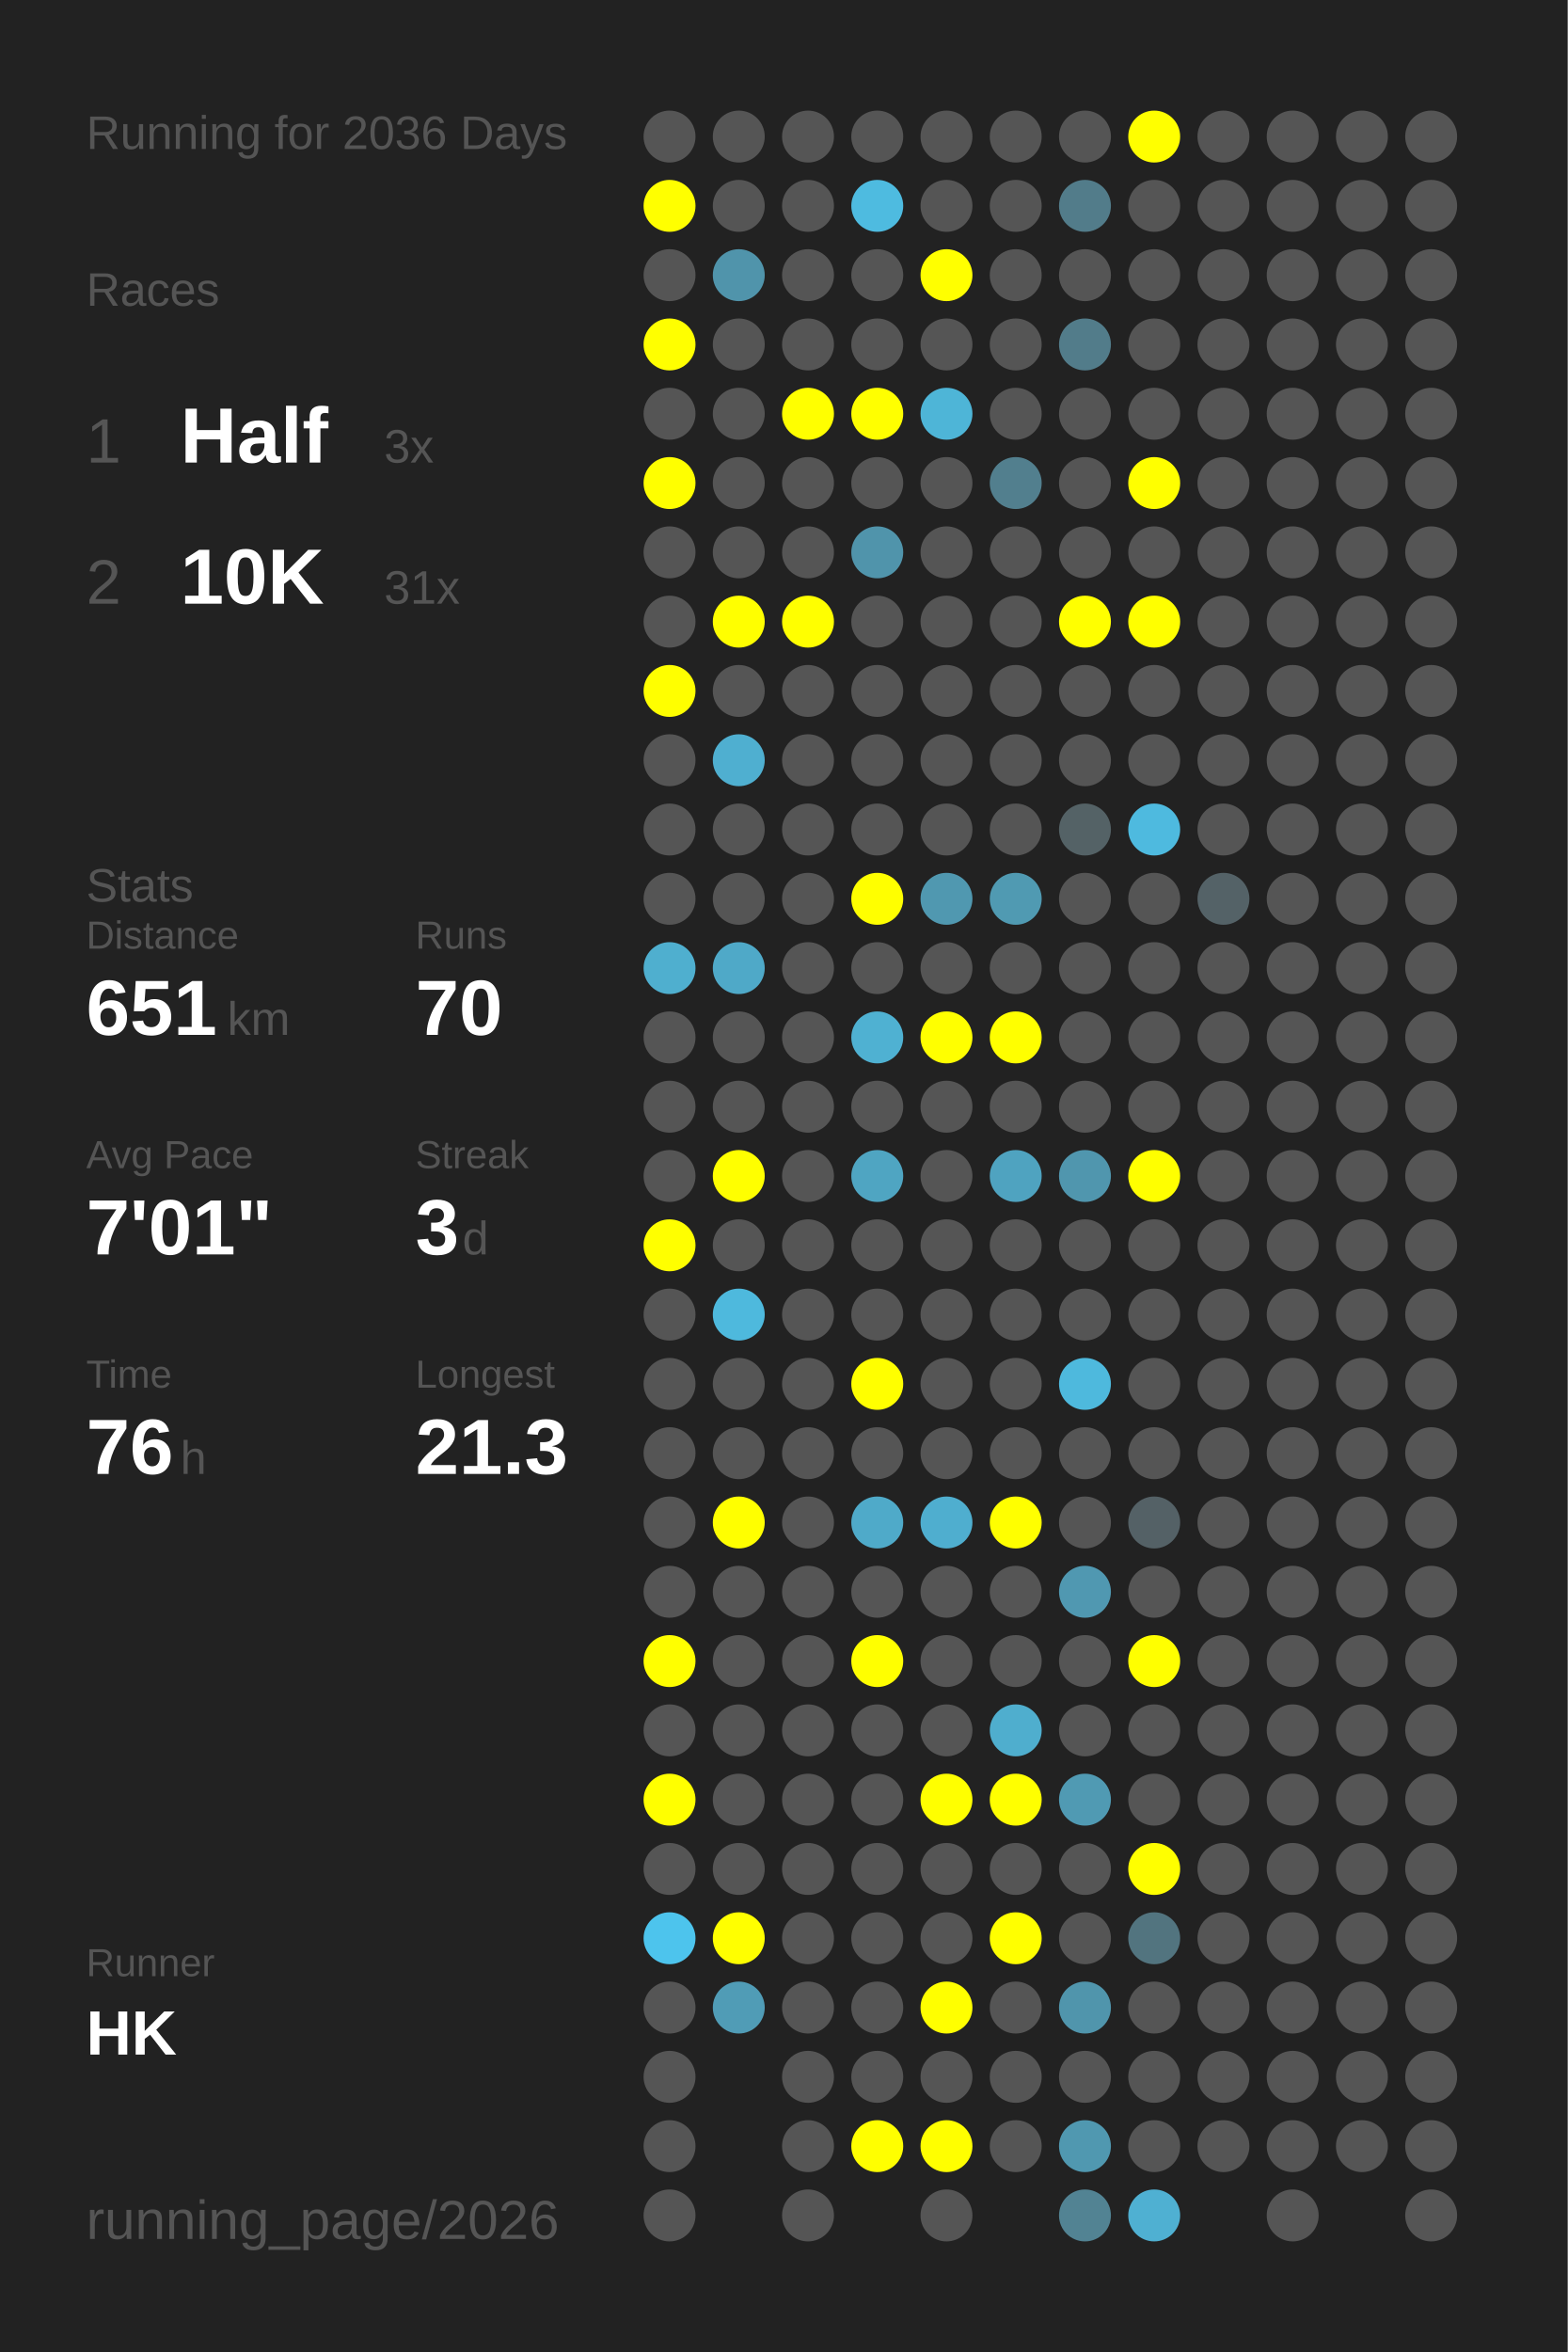
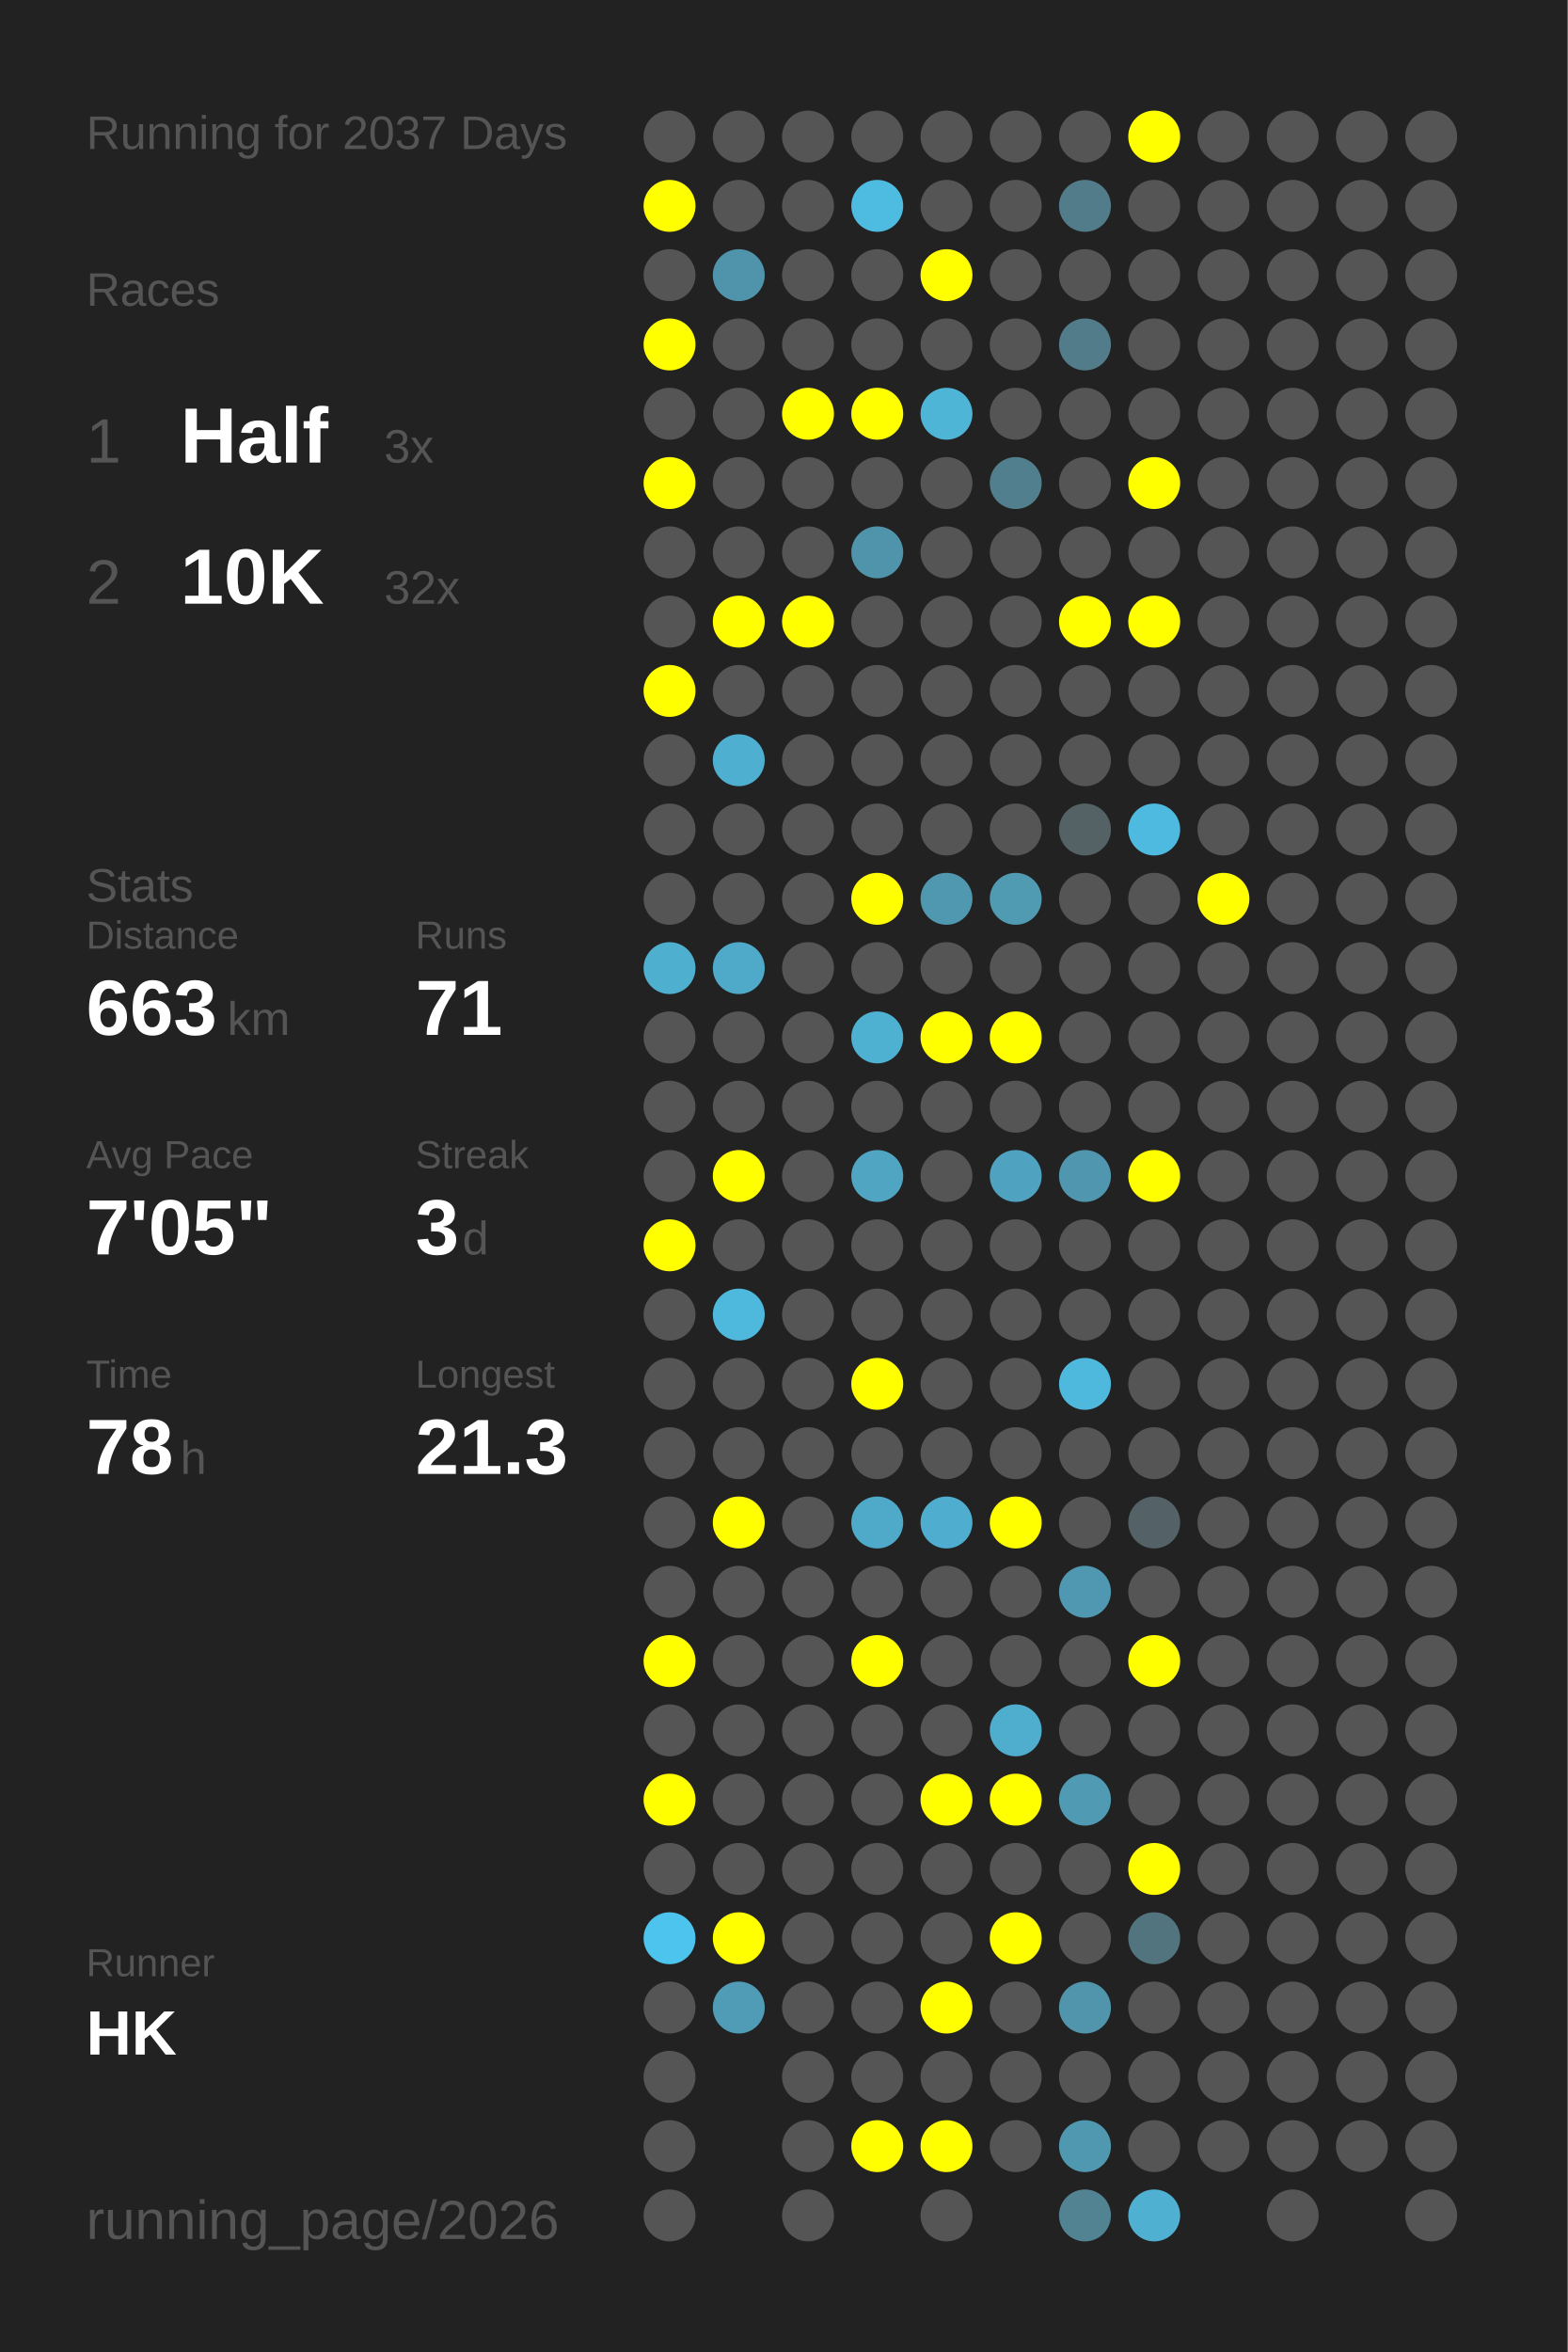
<svg xmlns="http://www.w3.org/2000/svg" baseProfile="full" height="300mm" version="1.1" viewBox="0,0,200,300" width="200mm">
  <defs />
  <rect fill="#222222" height="300" width="200" x="0" y="0" />
-   <text fill="#555555" style="font-size:6px; font-family:Arial;" x="11" y="19">Running for 2036 Days</text>
+   <text fill="#555555" style="font-size:6px; font-family:Arial;" x="11" y="19">Running for 2037 Days</text>
  <text fill="#555555" style="font-size:6px; font-family:Arial;" x="11" y="39">Races</text>
  <text fill="#555555" style="font-size:8px; font-family:Arial;" x="11" y="59">1</text>
  <text fill="#FFFFFF" style="font-size:10px; font-family:Arial; font-weight:bold;" x="23" y="59">Half</text>
  <text fill="#555555" style="font-size:6px; font-family:Arial;" x="49" y="59">3x</text>
  <text fill="#555555" style="font-size:8px; font-family:Arial;" x="11" y="77">2</text>
  <text fill="#FFFFFF" style="font-size:10px; font-family:Arial; font-weight:bold;" x="23" y="77">10K</text>
-   <text fill="#555555" style="font-size:6px; font-family:Arial;" x="49" y="77">31x</text>
+   <text fill="#555555" style="font-size:6px; font-family:Arial;" x="49" y="77">32x</text>
  <text fill="#555555" style="font-size:6px; font-family:Arial;" x="11" y="115">Stats</text>
  <text fill="#555555" style="font-size:5px; font-family:Arial;" x="11" y="121">Distance</text>
-   <text fill="#FFFFFF" style="font-size:10px; font-family:Arial; font-weight:bold;" x="11" y="132">651</text>
+   <text fill="#FFFFFF" style="font-size:10px; font-family:Arial; font-weight:bold;" x="11" y="132">663</text>
  <text fill="#555555" style="font-size:6px; font-family:Arial;" x="29" y="132">km</text>
  <text fill="#555555" style="font-size:5px; font-family:Arial;" x="53" y="121">Runs</text>
-   <text fill="#FFFFFF" style="font-size:10px; font-family:Arial; font-weight:bold;" x="53" y="132">70</text>
+   <text fill="#FFFFFF" style="font-size:10px; font-family:Arial; font-weight:bold;" x="53" y="132">71</text>
  <text fill="#555555" style="font-size:5px; font-family:Arial;" x="11" y="149">Avg Pace</text>
-   <text fill="#FFFFFF" style="font-size:10px; font-family:Arial; font-weight:bold;" x="11" y="160">7'01"</text>
+   <text fill="#FFFFFF" style="font-size:10px; font-family:Arial; font-weight:bold;" x="11" y="160">7'05"</text>
  <text fill="#555555" style="font-size:5px; font-family:Arial;" x="53" y="149">Streak</text>
  <text fill="#FFFFFF" style="font-size:10px; font-family:Arial; font-weight:bold;" x="53" y="160">3</text>
  <text fill="#555555" style="font-size:6px; font-family:Arial;" x="59" y="160">d</text>
  <text fill="#555555" style="font-size:5px; font-family:Arial;" x="11" y="177">Time</text>
-   <text fill="#FFFFFF" style="font-size:10px; font-family:Arial; font-weight:bold;" x="11" y="188">76</text>
+   <text fill="#FFFFFF" style="font-size:10px; font-family:Arial; font-weight:bold;" x="11" y="188">78</text>
  <text fill="#555555" style="font-size:6px; font-family:Arial;" x="23" y="188">h</text>
  <text fill="#555555" style="font-size:5px; font-family:Arial;" x="53" y="177">Longest</text>
  <text fill="#FFFFFF" style="font-size:10px; font-family:Arial; font-weight:bold;" x="53" y="188">21.3</text>
  <text fill="#555555" style="font-size:5px; font-family:Arial;" x="11" y="252.065">Runner</text>
  <text fill="#FFFFFF" style="font-size:8px; font-family:Arial; font-weight:bold;" x="11" y="262.065">HK</text>
  <text fill="#555555" style="font-size:7px; font-family:Arial;" x="11" y="285.581">running_page/2026</text>
  <circle cx="85.417" cy="17.419" fill="#555555" r="3.312" />
  <circle cx="85.417" cy="26.258" fill="#FFFF00" r="3.312" />
  <circle cx="85.417" cy="35.097" fill="#555555" r="3.312" />
  <circle cx="85.417" cy="43.935" fill="#FFFF00" r="3.312" />
  <circle cx="85.417" cy="52.774" fill="#555555" r="3.312" />
  <circle cx="85.417" cy="61.613" fill="#FFFF00" r="3.312" />
  <circle cx="85.417" cy="70.452" fill="#555555" r="3.312" />
  <circle cx="85.417" cy="79.29" fill="#555555" r="3.312" />
  <circle cx="85.417" cy="88.129" fill="#FFFF00" r="3.312" />
  <circle cx="85.417" cy="96.968" fill="#555555" r="3.312" />
  <circle cx="85.417" cy="105.806" fill="#555555" r="3.312" />
  <circle cx="85.417" cy="114.645" fill="#555555" r="3.312" />
  <circle cx="85.417" cy="123.484" fill="#4fafcf" r="3.312" />
  <circle cx="85.417" cy="132.323" fill="#555555" r="3.312" />
  <circle cx="85.417" cy="141.161" fill="#555555" r="3.312" />
  <circle cx="85.417" cy="150" fill="#555555" r="3.312" />
  <circle cx="85.417" cy="158.839" fill="#FFFF00" r="3.312" />
  <circle cx="85.417" cy="167.677" fill="#555555" r="3.312" />
  <circle cx="85.417" cy="176.516" fill="#555555" r="3.312" />
  <circle cx="85.417" cy="185.355" fill="#555555" r="3.312" />
  <circle cx="85.417" cy="194.194" fill="#555555" r="3.312" />
  <circle cx="85.417" cy="203.032" fill="#555555" r="3.312" />
  <circle cx="85.417" cy="211.871" fill="#FFFF00" r="3.312" />
  <circle cx="85.417" cy="220.71" fill="#555555" r="3.312" />
  <circle cx="85.417" cy="229.548" fill="#FFFF00" r="3.312" />
  <circle cx="85.417" cy="238.387" fill="#555555" r="3.312" />
  <circle cx="85.417" cy="247.226" fill="#4dc4ed" r="3.312" />
  <circle cx="85.417" cy="256.065" fill="#555555" r="3.312" />
  <circle cx="85.417" cy="264.903" fill="#555555" r="3.312" />
  <circle cx="85.417" cy="273.742" fill="#555555" r="3.312" />
  <circle cx="85.417" cy="282.581" fill="#555555" r="3.312" />
  <circle cx="94.25" cy="17.419" fill="#555555" r="3.312" />
  <circle cx="94.25" cy="26.258" fill="#555555" r="3.312" />
  <circle cx="94.25" cy="35.097" fill="#5094ab" r="3.312" />
  <circle cx="94.25" cy="43.935" fill="#555555" r="3.312" />
  <circle cx="94.25" cy="52.774" fill="#555555" r="3.312" />
  <circle cx="94.25" cy="61.613" fill="#555555" r="3.312" />
  <circle cx="94.25" cy="70.452" fill="#555555" r="3.312" />
  <circle cx="94.25" cy="79.29" fill="#FFFF00" r="3.312" />
  <circle cx="94.25" cy="88.129" fill="#555555" r="3.312" />
  <circle cx="94.25" cy="96.968" fill="#4fafd0" r="3.312" />
  <circle cx="94.25" cy="105.806" fill="#555555" r="3.312" />
  <circle cx="94.25" cy="114.645" fill="#555555" r="3.312" />
  <circle cx="94.25" cy="123.484" fill="#4fa9c8" r="3.312" />
  <circle cx="94.25" cy="132.323" fill="#555555" r="3.312" />
  <circle cx="94.25" cy="141.161" fill="#555555" r="3.312" />
  <circle cx="94.25" cy="150" fill="#FFFF00" r="3.312" />
  <circle cx="94.25" cy="158.839" fill="#555555" r="3.312" />
  <circle cx="94.25" cy="167.677" fill="#4eb9dd" r="3.312" />
  <circle cx="94.25" cy="176.516" fill="#555555" r="3.312" />
  <circle cx="94.25" cy="185.355" fill="#555555" r="3.312" />
  <circle cx="94.25" cy="194.194" fill="#FFFF00" r="3.312" />
  <circle cx="94.25" cy="203.032" fill="#555555" r="3.312" />
  <circle cx="94.25" cy="211.871" fill="#555555" r="3.312" />
  <circle cx="94.25" cy="220.71" fill="#555555" r="3.312" />
  <circle cx="94.25" cy="229.548" fill="#555555" r="3.312" />
  <circle cx="94.25" cy="238.387" fill="#555555" r="3.312" />
  <circle cx="94.25" cy="247.226" fill="#FFFF00" r="3.312" />
  <circle cx="94.25" cy="256.065" fill="#509cb6" r="3.312" />
  <circle cx="103.083" cy="17.419" fill="#555555" r="3.312" />
  <circle cx="103.083" cy="26.258" fill="#555555" r="3.312" />
  <circle cx="103.083" cy="35.097" fill="#555555" r="3.312" />
  <circle cx="103.083" cy="43.935" fill="#555555" r="3.312" />
  <circle cx="103.083" cy="52.774" fill="#FFFF00" r="3.312" />
  <circle cx="103.083" cy="61.613" fill="#555555" r="3.312" />
  <circle cx="103.083" cy="70.452" fill="#555555" r="3.312" />
  <circle cx="103.083" cy="79.29" fill="#FFFF00" r="3.312" />
  <circle cx="103.083" cy="88.129" fill="#555555" r="3.312" />
  <circle cx="103.083" cy="96.968" fill="#555555" r="3.312" />
  <circle cx="103.083" cy="105.806" fill="#555555" r="3.312" />
  <circle cx="103.083" cy="114.645" fill="#555555" r="3.312" />
  <circle cx="103.083" cy="123.484" fill="#555555" r="3.312" />
  <circle cx="103.083" cy="132.323" fill="#555555" r="3.312" />
  <circle cx="103.083" cy="141.161" fill="#555555" r="3.312" />
  <circle cx="103.083" cy="150" fill="#555555" r="3.312" />
  <circle cx="103.083" cy="158.839" fill="#555555" r="3.312" />
  <circle cx="103.083" cy="167.677" fill="#555555" r="3.312" />
  <circle cx="103.083" cy="176.516" fill="#555555" r="3.312" />
  <circle cx="103.083" cy="185.355" fill="#555555" r="3.312" />
  <circle cx="103.083" cy="194.194" fill="#555555" r="3.312" />
  <circle cx="103.083" cy="203.032" fill="#555555" r="3.312" />
  <circle cx="103.083" cy="211.871" fill="#555555" r="3.312" />
  <circle cx="103.083" cy="220.71" fill="#555555" r="3.312" />
  <circle cx="103.083" cy="229.548" fill="#555555" r="3.312" />
  <circle cx="103.083" cy="238.387" fill="#555555" r="3.312" />
  <circle cx="103.083" cy="247.226" fill="#555555" r="3.312" />
  <circle cx="103.083" cy="256.065" fill="#555555" r="3.312" />
  <circle cx="103.083" cy="264.903" fill="#555555" r="3.312" />
  <circle cx="103.083" cy="273.742" fill="#555555" r="3.312" />
  <circle cx="103.083" cy="282.581" fill="#555555" r="3.312" />
  <circle cx="111.917" cy="17.419" fill="#555555" r="3.312" />
  <circle cx="111.917" cy="26.258" fill="#4ebbe0" r="3.312" />
  <circle cx="111.917" cy="35.097" fill="#555555" r="3.312" />
  <circle cx="111.917" cy="43.935" fill="#555555" r="3.312" />
  <circle cx="111.917" cy="52.774" fill="#FFFF00" r="3.312" />
  <circle cx="111.917" cy="61.613" fill="#555555" r="3.312" />
  <circle cx="111.917" cy="70.452" fill="#5094ab" r="3.312" />
  <circle cx="111.917" cy="79.29" fill="#555555" r="3.312" />
  <circle cx="111.917" cy="88.129" fill="#555555" r="3.312" />
  <circle cx="111.917" cy="96.968" fill="#555555" r="3.312" />
  <circle cx="111.917" cy="105.806" fill="#555555" r="3.312" />
  <circle cx="111.917" cy="114.645" fill="#FFFF00" r="3.312" />
  <circle cx="111.917" cy="123.484" fill="#555555" r="3.312" />
  <circle cx="111.917" cy="132.323" fill="#4fb1d2" r="3.312" />
  <circle cx="111.917" cy="141.161" fill="#555555" r="3.312" />
  <circle cx="111.917" cy="150" fill="#4fa5c2" r="3.312" />
  <circle cx="111.917" cy="158.839" fill="#555555" r="3.312" />
  <circle cx="111.917" cy="167.677" fill="#555555" r="3.312" />
  <circle cx="111.917" cy="176.516" fill="#FFFF00" r="3.312" />
  <circle cx="111.917" cy="185.355" fill="#555555" r="3.312" />
  <circle cx="111.917" cy="194.194" fill="#4faac9" r="3.312" />
  <circle cx="111.917" cy="203.032" fill="#555555" r="3.312" />
  <circle cx="111.917" cy="211.871" fill="#FFFF00" r="3.312" />
  <circle cx="111.917" cy="220.71" fill="#555555" r="3.312" />
  <circle cx="111.917" cy="229.548" fill="#555555" r="3.312" />
  <circle cx="111.917" cy="238.387" fill="#555555" r="3.312" />
  <circle cx="111.917" cy="247.226" fill="#555555" r="3.312" />
  <circle cx="111.917" cy="256.065" fill="#555555" r="3.312" />
  <circle cx="111.917" cy="264.903" fill="#555555" r="3.312" />
  <circle cx="111.917" cy="273.742" fill="#FFFF00" r="3.312" />
  <circle cx="120.75" cy="17.419" fill="#555555" r="3.312" />
  <circle cx="120.75" cy="26.258" fill="#555555" r="3.312" />
  <circle cx="120.75" cy="35.097" fill="#FFFF00" r="3.312" />
  <circle cx="120.75" cy="43.935" fill="#555555" r="3.312" />
  <circle cx="120.75" cy="52.774" fill="#4eb5d7" r="3.312" />
  <circle cx="120.75" cy="61.613" fill="#555555" r="3.312" />
  <circle cx="120.75" cy="70.452" fill="#555555" r="3.312" />
  <circle cx="120.75" cy="79.29" fill="#555555" r="3.312" />
  <circle cx="120.75" cy="88.129" fill="#555555" r="3.312" />
  <circle cx="120.75" cy="96.968" fill="#555555" r="3.312" />
  <circle cx="120.75" cy="105.806" fill="#555555" r="3.312" />
  <circle cx="120.75" cy="114.645" fill="#5098b0" r="3.312" />
  <circle cx="120.75" cy="123.484" fill="#555555" r="3.312" />
  <circle cx="120.75" cy="132.323" fill="#FFFF00" r="3.312" />
  <circle cx="120.75" cy="141.161" fill="#555555" r="3.312" />
  <circle cx="120.75" cy="150" fill="#555555" r="3.312" />
  <circle cx="120.75" cy="158.839" fill="#555555" r="3.312" />
  <circle cx="120.75" cy="167.677" fill="#555555" r="3.312" />
  <circle cx="120.75" cy="176.516" fill="#555555" r="3.312" />
  <circle cx="120.75" cy="185.355" fill="#555555" r="3.312" />
  <circle cx="120.75" cy="194.194" fill="#4faecf" r="3.312" />
  <circle cx="120.75" cy="203.032" fill="#555555" r="3.312" />
  <circle cx="120.75" cy="211.871" fill="#555555" r="3.312" />
  <circle cx="120.75" cy="220.71" fill="#555555" r="3.312" />
  <circle cx="120.75" cy="229.548" fill="#FFFF00" r="3.312" />
  <circle cx="120.75" cy="238.387" fill="#555555" r="3.312" />
  <circle cx="120.75" cy="247.226" fill="#555555" r="3.312" />
  <circle cx="120.75" cy="256.065" fill="#FFFF00" r="3.312" />
  <circle cx="120.75" cy="264.903" fill="#555555" r="3.312" />
  <circle cx="120.75" cy="273.742" fill="#FFFF00" r="3.312" />
  <circle cx="120.75" cy="282.581" fill="#555555" r="3.312" />
  <circle cx="129.583" cy="17.419" fill="#555555" r="3.312" />
  <circle cx="129.583" cy="26.258" fill="#555555" r="3.312" />
  <circle cx="129.583" cy="35.097" fill="#555555" r="3.312" />
  <circle cx="129.583" cy="43.935" fill="#555555" r="3.312" />
  <circle cx="129.583" cy="52.774" fill="#555555" r="3.312" />
  <circle cx="129.583" cy="61.613" fill="#527f8e" r="3.312" />
  <circle cx="129.583" cy="70.452" fill="#555555" r="3.312" />
  <circle cx="129.583" cy="79.29" fill="#555555" r="3.312" />
  <circle cx="129.583" cy="88.129" fill="#555555" r="3.312" />
  <circle cx="129.583" cy="96.968" fill="#555555" r="3.312" />
  <circle cx="129.583" cy="105.806" fill="#555555" r="3.312" />
  <circle cx="129.583" cy="114.645" fill="#509ab2" r="3.312" />
  <circle cx="129.583" cy="123.484" fill="#555555" r="3.312" />
  <circle cx="129.583" cy="132.323" fill="#FFFF00" r="3.312" />
  <circle cx="129.583" cy="141.161" fill="#555555" r="3.312" />
  <circle cx="129.583" cy="150" fill="#4fa3c0" r="3.312" />
  <circle cx="129.583" cy="158.839" fill="#555555" r="3.312" />
  <circle cx="129.583" cy="167.677" fill="#555555" r="3.312" />
  <circle cx="129.583" cy="176.516" fill="#555555" r="3.312" />
  <circle cx="129.583" cy="185.355" fill="#555555" r="3.312" />
  <circle cx="129.583" cy="194.194" fill="#FFFF00" r="3.312" />
  <circle cx="129.583" cy="203.032" fill="#555555" r="3.312" />
  <circle cx="129.583" cy="211.871" fill="#555555" r="3.312" />
  <circle cx="129.583" cy="220.71" fill="#4faece" r="3.312" />
  <circle cx="129.583" cy="229.548" fill="#FFFF00" r="3.312" />
  <circle cx="129.583" cy="238.387" fill="#555555" r="3.312" />
  <circle cx="129.583" cy="247.226" fill="#FFFF00" r="3.312" />
  <circle cx="129.583" cy="256.065" fill="#555555" r="3.312" />
  <circle cx="129.583" cy="264.903" fill="#555555" r="3.312" />
  <circle cx="129.583" cy="273.742" fill="#555555" r="3.312" />
  <circle cx="138.417" cy="17.419" fill="#555555" r="3.312" />
  <circle cx="138.417" cy="26.258" fill="#527c8a" r="3.312" />
  <circle cx="138.417" cy="35.097" fill="#555555" r="3.312" />
  <circle cx="138.417" cy="43.935" fill="#527c8a" r="3.312" />
  <circle cx="138.417" cy="52.774" fill="#555555" r="3.312" />
  <circle cx="138.417" cy="61.613" fill="#555555" r="3.312" />
  <circle cx="138.417" cy="70.452" fill="#555555" r="3.312" />
  <circle cx="138.417" cy="79.29" fill="#FFFF00" r="3.312" />
  <circle cx="138.417" cy="88.129" fill="#555555" r="3.312" />
  <circle cx="138.417" cy="96.968" fill="#555555" r="3.312" />
  <circle cx="138.417" cy="105.806" fill="#546266" r="3.312" />
  <circle cx="138.417" cy="114.645" fill="#555555" r="3.312" />
  <circle cx="138.417" cy="123.484" fill="#555555" r="3.312" />
  <circle cx="138.417" cy="132.323" fill="#555555" r="3.312" />
  <circle cx="138.417" cy="141.161" fill="#555555" r="3.312" />
  <circle cx="138.417" cy="150" fill="#5096ae" r="3.312" />
  <circle cx="138.417" cy="158.839" fill="#555555" r="3.312" />
  <circle cx="138.417" cy="167.677" fill="#555555" r="3.312" />
  <circle cx="138.417" cy="176.516" fill="#4eb9dd" r="3.312" />
  <circle cx="138.417" cy="185.355" fill="#555555" r="3.312" />
  <circle cx="138.417" cy="194.194" fill="#555555" r="3.312" />
  <circle cx="138.417" cy="203.032" fill="#5098b1" r="3.312" />
  <circle cx="138.417" cy="211.871" fill="#555555" r="3.312" />
  <circle cx="138.417" cy="220.71" fill="#555555" r="3.312" />
  <circle cx="138.417" cy="229.548" fill="#509ab3" r="3.312" />
  <circle cx="138.417" cy="238.387" fill="#555555" r="3.312" />
  <circle cx="138.417" cy="247.226" fill="#555555" r="3.312" />
  <circle cx="138.417" cy="256.065" fill="#5095ac" r="3.312" />
  <circle cx="138.417" cy="264.903" fill="#555555" r="3.312" />
  <circle cx="138.417" cy="273.742" fill="#5098b0" r="3.312" />
  <circle cx="138.417" cy="282.581" fill="#528393" r="3.312" />
  <circle cx="147.25" cy="17.419" fill="#FFFF00" r="3.312" />
  <circle cx="147.25" cy="26.258" fill="#555555" r="3.312" />
  <circle cx="147.25" cy="35.097" fill="#555555" r="3.312" />
  <circle cx="147.25" cy="43.935" fill="#555555" r="3.312" />
  <circle cx="147.25" cy="52.774" fill="#555555" r="3.312" />
  <circle cx="147.25" cy="61.613" fill="#FFFF00" r="3.312" />
  <circle cx="147.25" cy="70.452" fill="#555555" r="3.312" />
  <circle cx="147.25" cy="79.29" fill="#FFFF00" r="3.312" />
  <circle cx="147.25" cy="88.129" fill="#555555" r="3.312" />
  <circle cx="147.25" cy="96.968" fill="#555555" r="3.312" />
  <circle cx="147.25" cy="105.806" fill="#4ebadf" r="3.312" />
  <circle cx="147.25" cy="114.645" fill="#555555" r="3.312" />
  <circle cx="147.25" cy="123.484" fill="#555555" r="3.312" />
  <circle cx="147.25" cy="132.323" fill="#555555" r="3.312" />
  <circle cx="147.25" cy="141.161" fill="#555555" r="3.312" />
  <circle cx="147.25" cy="150" fill="#FFFF00" r="3.312" />
  <circle cx="147.25" cy="158.839" fill="#555555" r="3.312" />
  <circle cx="147.25" cy="167.677" fill="#555555" r="3.312" />
  <circle cx="147.25" cy="176.516" fill="#555555" r="3.312" />
  <circle cx="147.25" cy="185.355" fill="#555555" r="3.312" />
  <circle cx="147.25" cy="194.194" fill="#546166" r="3.312" />
  <circle cx="147.25" cy="203.032" fill="#555555" r="3.312" />
  <circle cx="147.25" cy="211.871" fill="#FFFF00" r="3.312" />
  <circle cx="147.25" cy="220.71" fill="#555555" r="3.312" />
  <circle cx="147.25" cy="229.548" fill="#555555" r="3.312" />
  <circle cx="147.25" cy="238.387" fill="#FFFF00" r="3.312" />
  <circle cx="147.25" cy="247.226" fill="#52747f" r="3.312" />
  <circle cx="147.25" cy="256.065" fill="#555555" r="3.312" />
  <circle cx="147.25" cy="264.903" fill="#555555" r="3.312" />
  <circle cx="147.25" cy="273.742" fill="#555555" r="3.312" />
  <circle cx="147.25" cy="282.581" fill="#4fb0d2" r="3.312" />
  <circle cx="156.083" cy="17.419" fill="#555555" r="3.312" />
  <circle cx="156.083" cy="26.258" fill="#555555" r="3.312" />
  <circle cx="156.083" cy="35.097" fill="#555555" r="3.312" />
  <circle cx="156.083" cy="43.935" fill="#555555" r="3.312" />
  <circle cx="156.083" cy="52.774" fill="#555555" r="3.312" />
  <circle cx="156.083" cy="61.613" fill="#555555" r="3.312" />
  <circle cx="156.083" cy="70.452" fill="#555555" r="3.312" />
  <circle cx="156.083" cy="79.29" fill="#555555" r="3.312" />
  <circle cx="156.083" cy="88.129" fill="#555555" r="3.312" />
  <circle cx="156.083" cy="96.968" fill="#555555" r="3.312" />
  <circle cx="156.083" cy="105.806" fill="#555555" r="3.312" />
-   <circle cx="156.083" cy="114.645" fill="#546267" r="3.312" />
+   <circle cx="156.083" cy="114.645" fill="#FFFF00" r="3.312" />
  <circle cx="156.083" cy="123.484" fill="#555555" r="3.312" />
  <circle cx="156.083" cy="132.323" fill="#555555" r="3.312" />
  <circle cx="156.083" cy="141.161" fill="#555555" r="3.312" />
  <circle cx="156.083" cy="150" fill="#555555" r="3.312" />
  <circle cx="156.083" cy="158.839" fill="#555555" r="3.312" />
  <circle cx="156.083" cy="167.677" fill="#555555" r="3.312" />
  <circle cx="156.083" cy="176.516" fill="#555555" r="3.312" />
  <circle cx="156.083" cy="185.355" fill="#555555" r="3.312" />
  <circle cx="156.083" cy="194.194" fill="#555555" r="3.312" />
  <circle cx="156.083" cy="203.032" fill="#555555" r="3.312" />
  <circle cx="156.083" cy="211.871" fill="#555555" r="3.312" />
  <circle cx="156.083" cy="220.71" fill="#555555" r="3.312" />
  <circle cx="156.083" cy="229.548" fill="#555555" r="3.312" />
  <circle cx="156.083" cy="238.387" fill="#555555" r="3.312" />
  <circle cx="156.083" cy="247.226" fill="#555555" r="3.312" />
  <circle cx="156.083" cy="256.065" fill="#555555" r="3.312" />
  <circle cx="156.083" cy="264.903" fill="#555555" r="3.312" />
  <circle cx="156.083" cy="273.742" fill="#555555" r="3.312" />
  <circle cx="164.917" cy="17.419" fill="#555555" r="3.312" />
  <circle cx="164.917" cy="26.258" fill="#555555" r="3.312" />
  <circle cx="164.917" cy="35.097" fill="#555555" r="3.312" />
  <circle cx="164.917" cy="43.935" fill="#555555" r="3.312" />
  <circle cx="164.917" cy="52.774" fill="#555555" r="3.312" />
  <circle cx="164.917" cy="61.613" fill="#555555" r="3.312" />
  <circle cx="164.917" cy="70.452" fill="#555555" r="3.312" />
  <circle cx="164.917" cy="79.29" fill="#555555" r="3.312" />
  <circle cx="164.917" cy="88.129" fill="#555555" r="3.312" />
  <circle cx="164.917" cy="96.968" fill="#555555" r="3.312" />
  <circle cx="164.917" cy="105.806" fill="#555555" r="3.312" />
  <circle cx="164.917" cy="114.645" fill="#555555" r="3.312" />
  <circle cx="164.917" cy="123.484" fill="#555555" r="3.312" />
  <circle cx="164.917" cy="132.323" fill="#555555" r="3.312" />
  <circle cx="164.917" cy="141.161" fill="#555555" r="3.312" />
  <circle cx="164.917" cy="150" fill="#555555" r="3.312" />
  <circle cx="164.917" cy="158.839" fill="#555555" r="3.312" />
  <circle cx="164.917" cy="167.677" fill="#555555" r="3.312" />
  <circle cx="164.917" cy="176.516" fill="#555555" r="3.312" />
  <circle cx="164.917" cy="185.355" fill="#555555" r="3.312" />
  <circle cx="164.917" cy="194.194" fill="#555555" r="3.312" />
  <circle cx="164.917" cy="203.032" fill="#555555" r="3.312" />
  <circle cx="164.917" cy="211.871" fill="#555555" r="3.312" />
  <circle cx="164.917" cy="220.71" fill="#555555" r="3.312" />
  <circle cx="164.917" cy="229.548" fill="#555555" r="3.312" />
  <circle cx="164.917" cy="238.387" fill="#555555" r="3.312" />
  <circle cx="164.917" cy="247.226" fill="#555555" r="3.312" />
  <circle cx="164.917" cy="256.065" fill="#555555" r="3.312" />
  <circle cx="164.917" cy="264.903" fill="#555555" r="3.312" />
  <circle cx="164.917" cy="273.742" fill="#555555" r="3.312" />
  <circle cx="164.917" cy="282.581" fill="#555555" r="3.312" />
  <circle cx="173.75" cy="17.419" fill="#555555" r="3.312" />
  <circle cx="173.75" cy="26.258" fill="#555555" r="3.312" />
  <circle cx="173.75" cy="35.097" fill="#555555" r="3.312" />
  <circle cx="173.75" cy="43.935" fill="#555555" r="3.312" />
  <circle cx="173.75" cy="52.774" fill="#555555" r="3.312" />
  <circle cx="173.75" cy="61.613" fill="#555555" r="3.312" />
  <circle cx="173.75" cy="70.452" fill="#555555" r="3.312" />
  <circle cx="173.75" cy="79.29" fill="#555555" r="3.312" />
  <circle cx="173.75" cy="88.129" fill="#555555" r="3.312" />
  <circle cx="173.75" cy="96.968" fill="#555555" r="3.312" />
  <circle cx="173.75" cy="105.806" fill="#555555" r="3.312" />
  <circle cx="173.75" cy="114.645" fill="#555555" r="3.312" />
  <circle cx="173.75" cy="123.484" fill="#555555" r="3.312" />
  <circle cx="173.75" cy="132.323" fill="#555555" r="3.312" />
  <circle cx="173.75" cy="141.161" fill="#555555" r="3.312" />
  <circle cx="173.75" cy="150" fill="#555555" r="3.312" />
  <circle cx="173.75" cy="158.839" fill="#555555" r="3.312" />
  <circle cx="173.75" cy="167.677" fill="#555555" r="3.312" />
  <circle cx="173.75" cy="176.516" fill="#555555" r="3.312" />
  <circle cx="173.75" cy="185.355" fill="#555555" r="3.312" />
  <circle cx="173.75" cy="194.194" fill="#555555" r="3.312" />
  <circle cx="173.75" cy="203.032" fill="#555555" r="3.312" />
  <circle cx="173.75" cy="211.871" fill="#555555" r="3.312" />
  <circle cx="173.75" cy="220.71" fill="#555555" r="3.312" />
  <circle cx="173.75" cy="229.548" fill="#555555" r="3.312" />
  <circle cx="173.75" cy="238.387" fill="#555555" r="3.312" />
  <circle cx="173.75" cy="247.226" fill="#555555" r="3.312" />
  <circle cx="173.75" cy="256.065" fill="#555555" r="3.312" />
  <circle cx="173.75" cy="264.903" fill="#555555" r="3.312" />
  <circle cx="173.75" cy="273.742" fill="#555555" r="3.312" />
  <circle cx="182.583" cy="17.419" fill="#555555" r="3.312" />
  <circle cx="182.583" cy="26.258" fill="#555555" r="3.312" />
  <circle cx="182.583" cy="35.097" fill="#555555" r="3.312" />
  <circle cx="182.583" cy="43.935" fill="#555555" r="3.312" />
  <circle cx="182.583" cy="52.774" fill="#555555" r="3.312" />
  <circle cx="182.583" cy="61.613" fill="#555555" r="3.312" />
  <circle cx="182.583" cy="70.452" fill="#555555" r="3.312" />
  <circle cx="182.583" cy="79.29" fill="#555555" r="3.312" />
  <circle cx="182.583" cy="88.129" fill="#555555" r="3.312" />
  <circle cx="182.583" cy="96.968" fill="#555555" r="3.312" />
  <circle cx="182.583" cy="105.806" fill="#555555" r="3.312" />
  <circle cx="182.583" cy="114.645" fill="#555555" r="3.312" />
  <circle cx="182.583" cy="123.484" fill="#555555" r="3.312" />
  <circle cx="182.583" cy="132.323" fill="#555555" r="3.312" />
  <circle cx="182.583" cy="141.161" fill="#555555" r="3.312" />
  <circle cx="182.583" cy="150" fill="#555555" r="3.312" />
  <circle cx="182.583" cy="158.839" fill="#555555" r="3.312" />
  <circle cx="182.583" cy="167.677" fill="#555555" r="3.312" />
  <circle cx="182.583" cy="176.516" fill="#555555" r="3.312" />
  <circle cx="182.583" cy="185.355" fill="#555555" r="3.312" />
  <circle cx="182.583" cy="194.194" fill="#555555" r="3.312" />
  <circle cx="182.583" cy="203.032" fill="#555555" r="3.312" />
  <circle cx="182.583" cy="211.871" fill="#555555" r="3.312" />
  <circle cx="182.583" cy="220.71" fill="#555555" r="3.312" />
  <circle cx="182.583" cy="229.548" fill="#555555" r="3.312" />
  <circle cx="182.583" cy="238.387" fill="#555555" r="3.312" />
  <circle cx="182.583" cy="247.226" fill="#555555" r="3.312" />
  <circle cx="182.583" cy="256.065" fill="#555555" r="3.312" />
  <circle cx="182.583" cy="264.903" fill="#555555" r="3.312" />
  <circle cx="182.583" cy="273.742" fill="#555555" r="3.312" />
  <circle cx="182.583" cy="282.581" fill="#555555" r="3.312" />
</svg>
